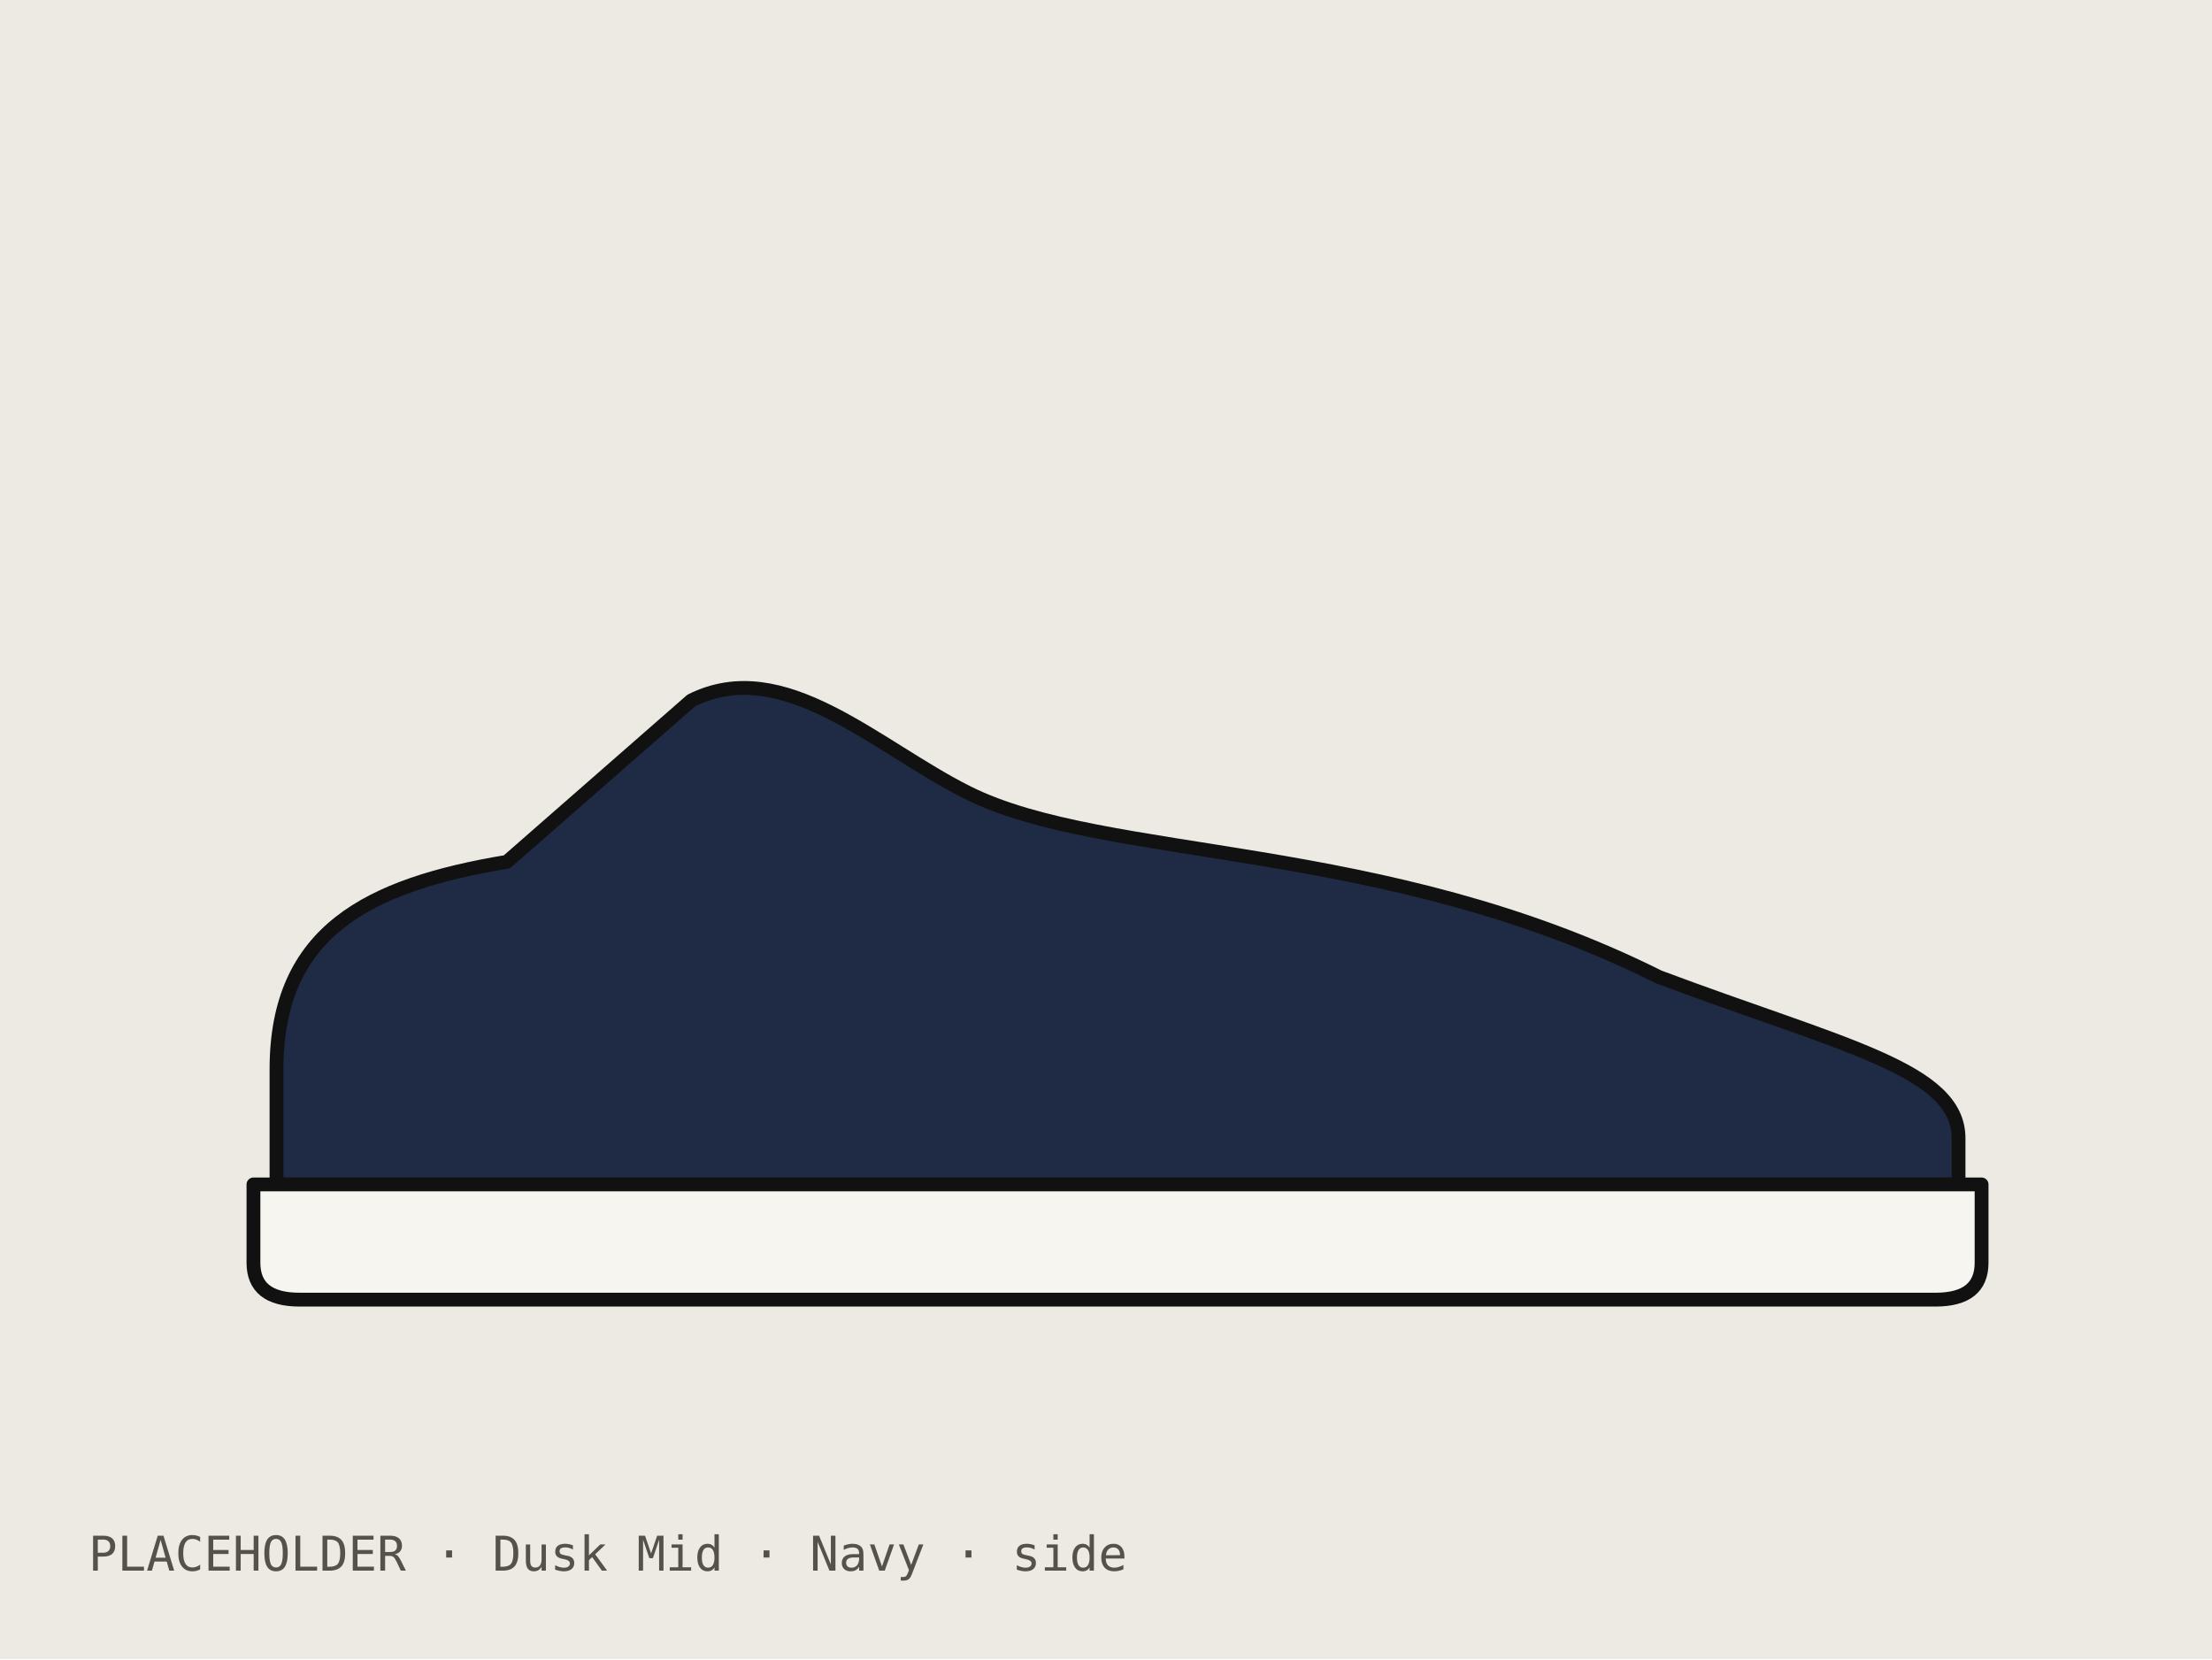
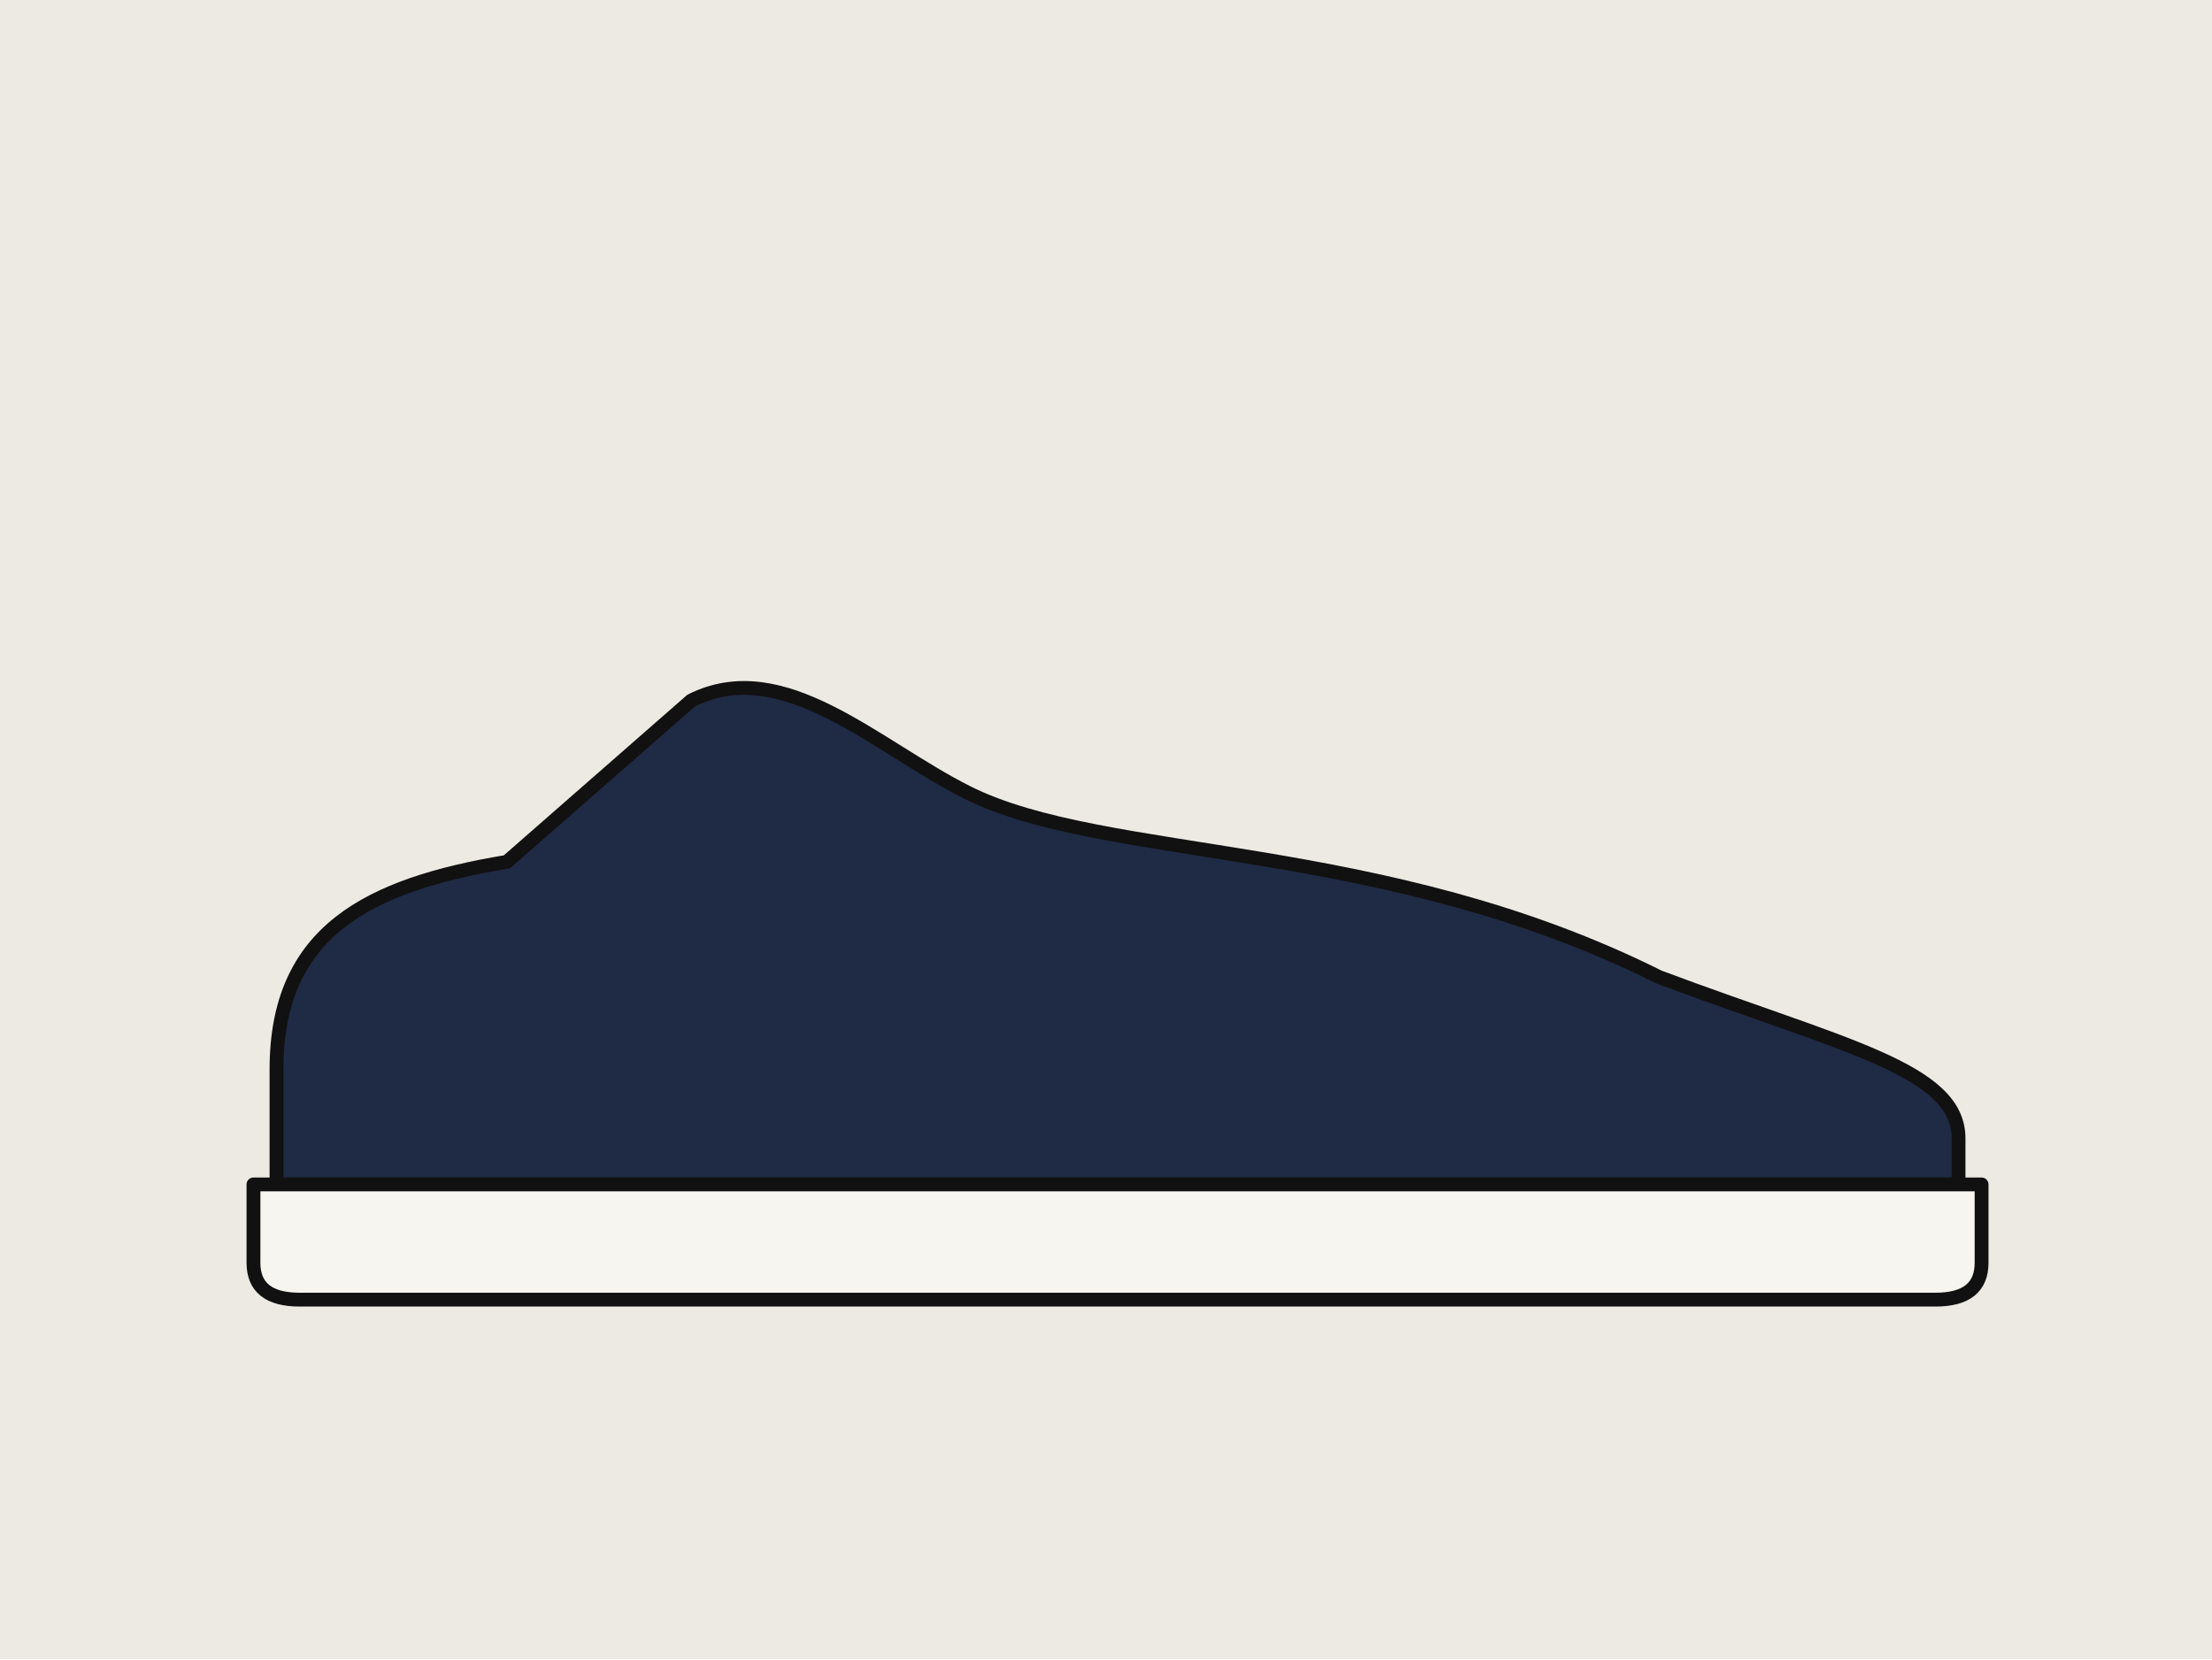
- <svg xmlns="http://www.w3.org/2000/svg" viewBox="0 0 1200 900" role="img" aria-label="PLACEHOLDER · Dusk Mid · Navy · side">
+ <svg xmlns="http://www.w3.org/2000/svg" viewBox="0 0 1200 900" role="img" aria-label="Dusk Mid · Navy · side">
  <rect width="1200" height="900" fill="#EDEAE3" />
  <g transform="translate(100 230) scale(2.5)" stroke="#111" stroke-width="3" stroke-linejoin="round">
    <path d="M20 140C20 110 40 100 70 95L110 60C130 50 150 70 170 80C200 95 260 90 320 120C360 135 385 140 385 155V165H20Z" fill="#1F2A44" />
    <path d="M15 165H390V182Q390 190 380 190H25Q15 190 15 182Z" fill="#F7F5F0" />
  </g>
-   <text x="48" y="852" font-family="monospace" font-size="26" fill="#55524B">PLACEHOLDER · Dusk Mid · Navy · side</text>
</svg>
